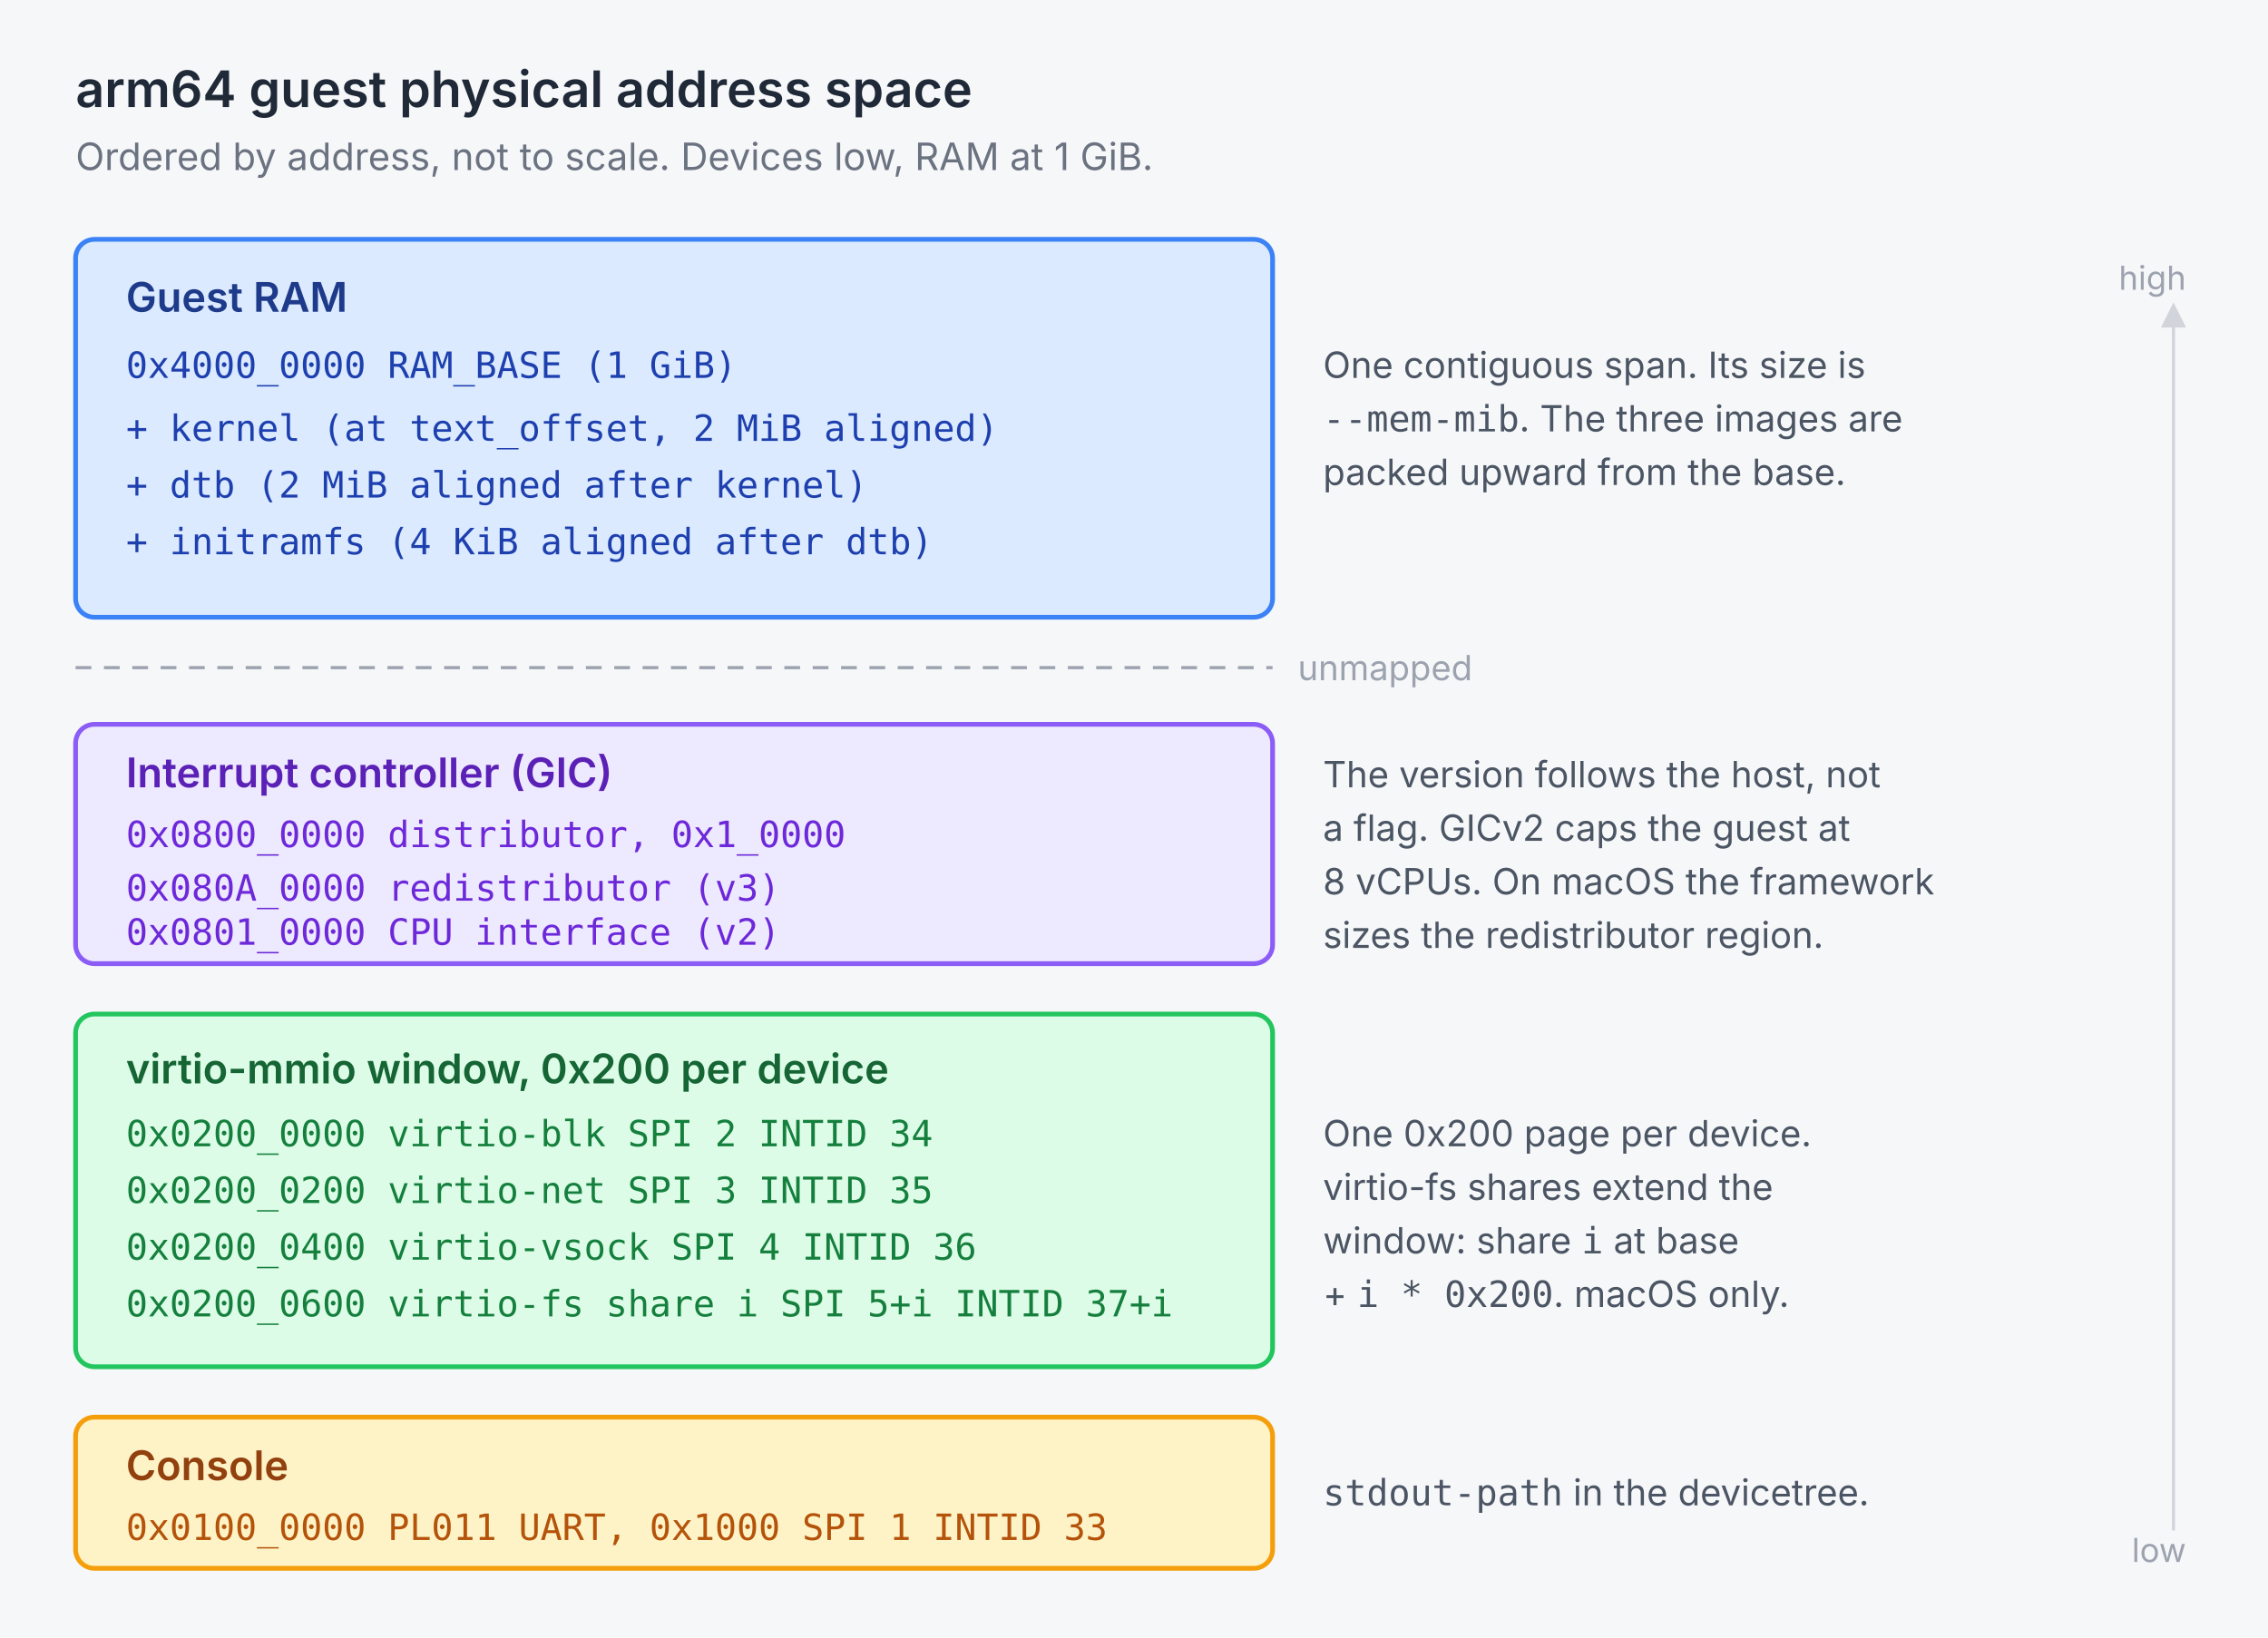
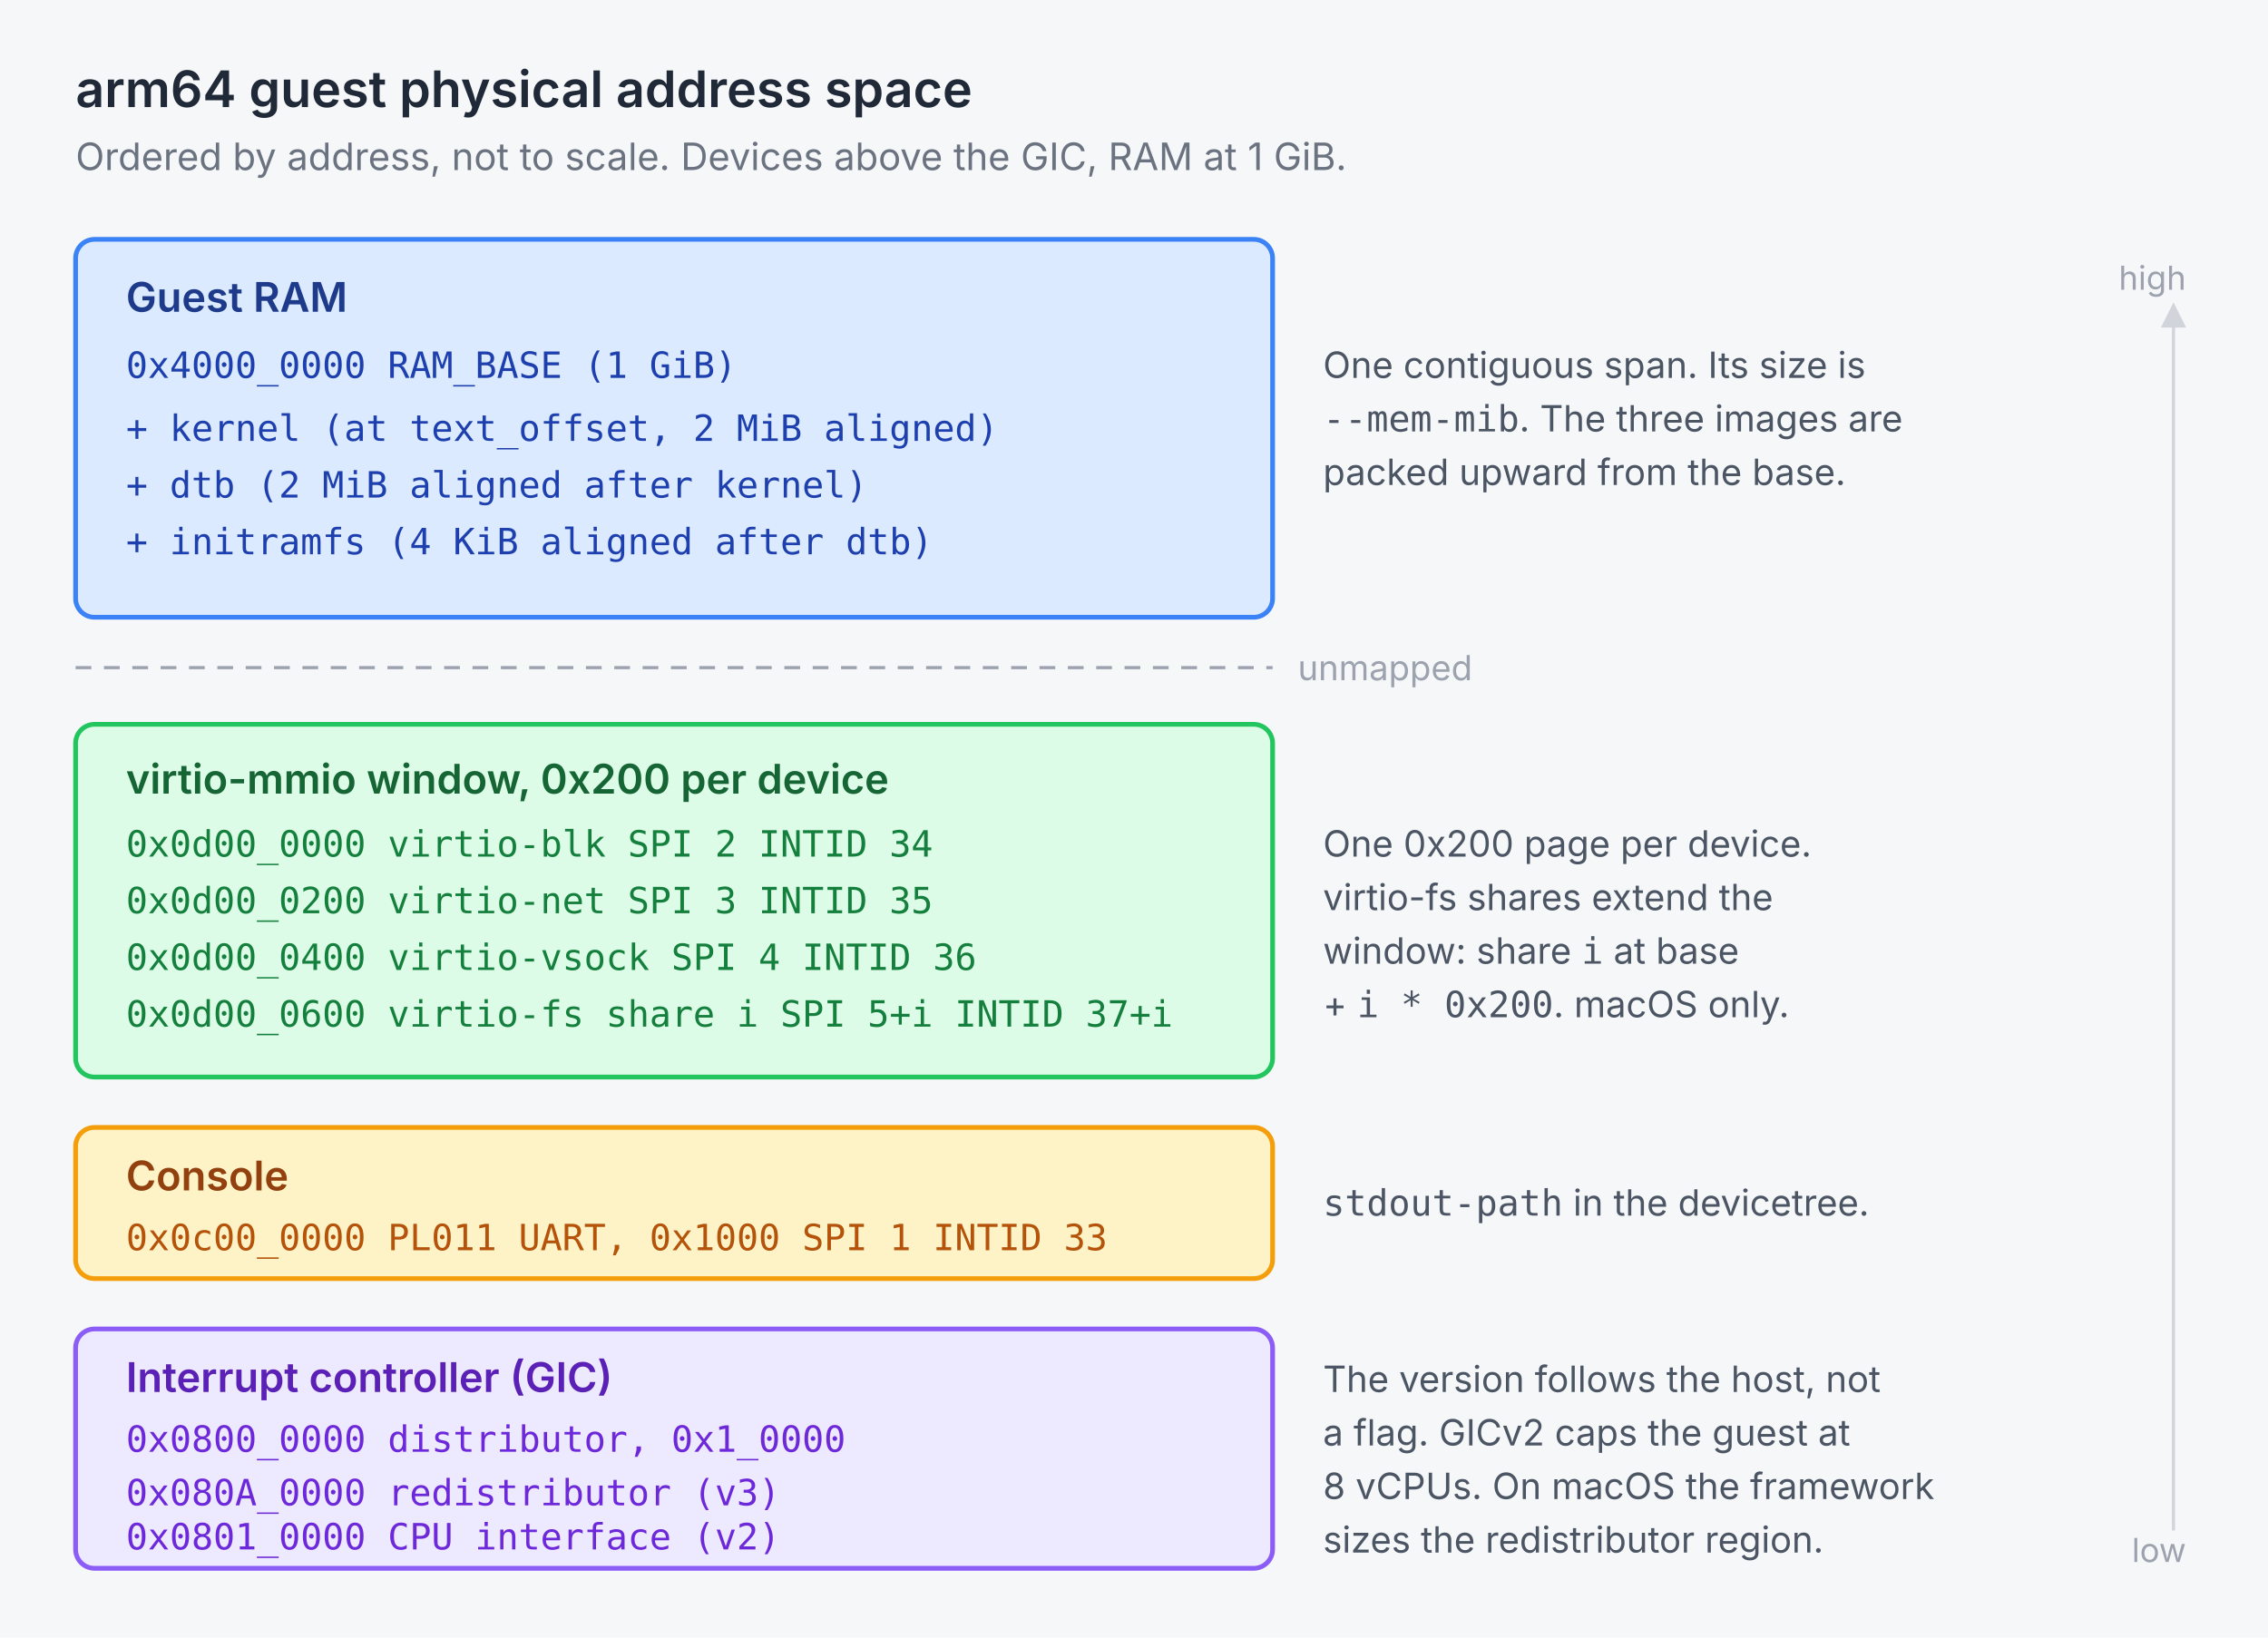
<svg xmlns="http://www.w3.org/2000/svg" viewBox="0 0 720 520" width="720" height="520" role="img" aria-labelledby="t d">
  <rect x="0" y="0" width="720" height="520" fill="#f6f7f9" />
  <text x="24" y="34" font-family="system-ui, -apple-system, Segoe UI, sans-serif" font-size="16" font-weight="600" fill="#1f2937">arm64 guest physical address space</text>
-   <text x="24" y="54" font-family="system-ui, -apple-system, Segoe UI, sans-serif" font-size="12" fill="#6b7280">Ordered by address, not to scale. Devices low, RAM at 1 GiB.</text>
+   <text x="24" y="54" font-family="system-ui, -apple-system, Segoe UI, sans-serif" font-size="12" fill="#6b7280">Ordered by address, not to scale. Devices above the GIC, RAM at 1 GiB.</text>
  <rect x="24" y="76" width="380" height="120" rx="6" fill="#dbeafe" stroke="#3b82f6" stroke-width="1.5" />
  <text x="40" y="99" font-family="system-ui, -apple-system, Segoe UI, sans-serif" font-size="13" font-weight="600" fill="#1e3a8a">Guest RAM</text>
  <text x="40" y="120" font-family="ui-monospace, SFMono-Regular, Menlo, monospace" font-size="11.5" fill="#1e40af">0x4000_0000  RAM_BASE (1 GiB)</text>
  <text x="40" y="140" font-family="ui-monospace, SFMono-Regular, Menlo, monospace" font-size="11.5" fill="#1e40af">  + kernel   (at text_offset, 2 MiB aligned)</text>
  <text x="40" y="158" font-family="ui-monospace, SFMono-Regular, Menlo, monospace" font-size="11.5" fill="#1e40af">  + dtb      (2 MiB aligned after kernel)</text>
  <text x="40" y="176" font-family="ui-monospace, SFMono-Regular, Menlo, monospace" font-size="11.5" fill="#1e40af">  + initramfs (4 KiB aligned after dtb)</text>
  <text x="420" y="120" font-family="system-ui, -apple-system, Segoe UI, sans-serif" font-size="11.5" fill="#4b5563">One contiguous span. Its size is</text>
  <text x="420" y="137" font-family="system-ui, -apple-system, Segoe UI, sans-serif" font-size="11.5" fill="#4b5563">
    <tspan font-family="ui-monospace, SFMono-Regular, Menlo, monospace">--mem-mib</tspan>. The three images are
  </text>
  <text x="420" y="154" font-family="system-ui, -apple-system, Segoe UI, sans-serif" font-size="11.5" fill="#4b5563">packed upward from the base.</text>
  <line x1="24" y1="212" x2="404" y2="212" stroke="#9ca3af" stroke-width="1" stroke-dasharray="5 4" />
  <text x="412" y="216" font-family="system-ui, -apple-system, Segoe UI, sans-serif" font-size="11" fill="#9ca3af">unmapped</text>
-   <rect x="24" y="230" width="380" height="76" rx="6" fill="#ede9fe" stroke="#8b5cf6" stroke-width="1.5" />
-   <text x="40" y="250" font-family="system-ui, -apple-system, Segoe UI, sans-serif" font-size="13" font-weight="600" fill="#5b21b6">Interrupt controller (GIC)</text>
-   <text x="40" y="269" font-family="ui-monospace, SFMono-Regular, Menlo, monospace" font-size="11.5" fill="#6d28d9">0x0800_0000  distributor, 0x1_0000</text>
-   <text x="40" y="286" font-family="ui-monospace, SFMono-Regular, Menlo, monospace" font-size="11.5" fill="#6d28d9">0x080A_0000  redistributor  (v3)</text>
-   <text x="40" y="300" font-family="ui-monospace, SFMono-Regular, Menlo, monospace" font-size="11.5" fill="#6d28d9">0x0801_0000  CPU interface  (v2)</text>
-   <text x="420" y="250" font-family="system-ui, -apple-system, Segoe UI, sans-serif" font-size="11.5" fill="#4b5563">The version follows the host, not</text>
-   <text x="420" y="267" font-family="system-ui, -apple-system, Segoe UI, sans-serif" font-size="11.5" fill="#4b5563">a flag. GICv2 caps the guest at</text>
-   <text x="420" y="284" font-family="system-ui, -apple-system, Segoe UI, sans-serif" font-size="11.5" fill="#4b5563">8 vCPUs. On macOS the framework</text>
-   <text x="420" y="301" font-family="system-ui, -apple-system, Segoe UI, sans-serif" font-size="11.5" fill="#4b5563">sizes the redistributor region.</text>
-   <rect x="24" y="322" width="380" height="112" rx="6" fill="#dcfce7" stroke="#22c55e" stroke-width="1.5" />
-   <text x="40" y="344" font-family="system-ui, -apple-system, Segoe UI, sans-serif" font-size="13" font-weight="600" fill="#166534">virtio-mmio window, 0x200 per device</text>
-   <text x="40" y="364" font-family="ui-monospace, SFMono-Regular, Menlo, monospace" font-size="11.5" fill="#15803d">0x0200_0000  virtio-blk           SPI 2  INTID 34</text>
-   <text x="40" y="382" font-family="ui-monospace, SFMono-Regular, Menlo, monospace" font-size="11.5" fill="#15803d">0x0200_0200  virtio-net           SPI 3  INTID 35</text>
-   <text x="40" y="400" font-family="ui-monospace, SFMono-Regular, Menlo, monospace" font-size="11.5" fill="#15803d">0x0200_0400  virtio-vsock         SPI 4  INTID 36</text>
-   <text x="40" y="418" font-family="ui-monospace, SFMono-Regular, Menlo, monospace" font-size="11.5" fill="#15803d">0x0200_0600  virtio-fs share i    SPI 5+i INTID 37+i</text>
-   <text x="420" y="364" font-family="system-ui, -apple-system, Segoe UI, sans-serif" font-size="11.5" fill="#4b5563">One 0x200 page per device.</text>
-   <text x="420" y="381" font-family="system-ui, -apple-system, Segoe UI, sans-serif" font-size="11.5" fill="#4b5563">virtio-fs shares extend the</text>
-   <text x="420" y="398" font-family="system-ui, -apple-system, Segoe UI, sans-serif" font-size="11.5" fill="#4b5563">window: share <tspan font-family="ui-monospace, SFMono-Regular, Menlo, monospace">i</tspan> at base</text>
-   <text x="420" y="415" font-family="system-ui, -apple-system, Segoe UI, sans-serif" font-size="11.5" fill="#4b5563">+ <tspan font-family="ui-monospace, SFMono-Regular, Menlo, monospace">i * 0x200</tspan>. macOS only.</text>
-   <rect x="24" y="450" width="380" height="48" rx="6" fill="#fef3c7" stroke="#f59e0b" stroke-width="1.5" />
-   <text x="40" y="470" font-family="system-ui, -apple-system, Segoe UI, sans-serif" font-size="13" font-weight="600" fill="#92400e">Console</text>
-   <text x="40" y="489" font-family="ui-monospace, SFMono-Regular, Menlo, monospace" font-size="11.5" fill="#b45309">0x0100_0000  PL011 UART, 0x1000   SPI 1  INTID 33</text>
-   <text x="420" y="478" font-family="system-ui, -apple-system, Segoe UI, sans-serif" font-size="11.5" fill="#4b5563">
+   <rect x="24" y="422" width="380" height="76" rx="6" fill="#ede9fe" stroke="#8b5cf6" stroke-width="1.5" />
+   <text x="40" y="442" font-family="system-ui, -apple-system, Segoe UI, sans-serif" font-size="13" font-weight="600" fill="#5b21b6">Interrupt controller (GIC)</text>
+   <text x="40" y="461" font-family="ui-monospace, SFMono-Regular, Menlo, monospace" font-size="11.5" fill="#6d28d9">0x0800_0000  distributor, 0x1_0000</text>
+   <text x="40" y="478" font-family="ui-monospace, SFMono-Regular, Menlo, monospace" font-size="11.5" fill="#6d28d9">0x080A_0000  redistributor  (v3)</text>
+   <text x="40" y="492" font-family="ui-monospace, SFMono-Regular, Menlo, monospace" font-size="11.5" fill="#6d28d9">0x0801_0000  CPU interface  (v2)</text>
+   <text x="420" y="442" font-family="system-ui, -apple-system, Segoe UI, sans-serif" font-size="11.5" fill="#4b5563">The version follows the host, not</text>
+   <text x="420" y="459" font-family="system-ui, -apple-system, Segoe UI, sans-serif" font-size="11.5" fill="#4b5563">a flag. GICv2 caps the guest at</text>
+   <text x="420" y="476" font-family="system-ui, -apple-system, Segoe UI, sans-serif" font-size="11.5" fill="#4b5563">8 vCPUs. On macOS the framework</text>
+   <text x="420" y="493" font-family="system-ui, -apple-system, Segoe UI, sans-serif" font-size="11.5" fill="#4b5563">sizes the redistributor region.</text>
+   <rect x="24" y="230" width="380" height="112" rx="6" fill="#dcfce7" stroke="#22c55e" stroke-width="1.5" />
+   <text x="40" y="252" font-family="system-ui, -apple-system, Segoe UI, sans-serif" font-size="13" font-weight="600" fill="#166534">virtio-mmio window, 0x200 per device</text>
+   <text x="40" y="272" font-family="ui-monospace, SFMono-Regular, Menlo, monospace" font-size="11.5" fill="#15803d">0x0d00_0000  virtio-blk           SPI 2  INTID 34</text>
+   <text x="40" y="290" font-family="ui-monospace, SFMono-Regular, Menlo, monospace" font-size="11.5" fill="#15803d">0x0d00_0200  virtio-net           SPI 3  INTID 35</text>
+   <text x="40" y="308" font-family="ui-monospace, SFMono-Regular, Menlo, monospace" font-size="11.5" fill="#15803d">0x0d00_0400  virtio-vsock         SPI 4  INTID 36</text>
+   <text x="40" y="326" font-family="ui-monospace, SFMono-Regular, Menlo, monospace" font-size="11.5" fill="#15803d">0x0d00_0600  virtio-fs share i    SPI 5+i INTID 37+i</text>
+   <text x="420" y="272" font-family="system-ui, -apple-system, Segoe UI, sans-serif" font-size="11.5" fill="#4b5563">One 0x200 page per device.</text>
+   <text x="420" y="289" font-family="system-ui, -apple-system, Segoe UI, sans-serif" font-size="11.5" fill="#4b5563">virtio-fs shares extend the</text>
+   <text x="420" y="306" font-family="system-ui, -apple-system, Segoe UI, sans-serif" font-size="11.5" fill="#4b5563">window: share <tspan font-family="ui-monospace, SFMono-Regular, Menlo, monospace">i</tspan> at base</text>
+   <text x="420" y="323" font-family="system-ui, -apple-system, Segoe UI, sans-serif" font-size="11.5" fill="#4b5563">+ <tspan font-family="ui-monospace, SFMono-Regular, Menlo, monospace">i * 0x200</tspan>. macOS only.</text>
+   <rect x="24" y="358" width="380" height="48" rx="6" fill="#fef3c7" stroke="#f59e0b" stroke-width="1.5" />
+   <text x="40" y="378" font-family="system-ui, -apple-system, Segoe UI, sans-serif" font-size="13" font-weight="600" fill="#92400e">Console</text>
+   <text x="40" y="397" font-family="ui-monospace, SFMono-Regular, Menlo, monospace" font-size="11.5" fill="#b45309">0x0c00_0000  PL011 UART, 0x1000   SPI 1  INTID 33</text>
+   <text x="420" y="386" font-family="system-ui, -apple-system, Segoe UI, sans-serif" font-size="11.5" fill="#4b5563">
    <tspan font-family="ui-monospace, SFMono-Regular, Menlo, monospace">stdout-path</tspan> in the devicetree.
  </text>
  <text x="694" y="92" text-anchor="end" font-family="system-ui, -apple-system, Segoe UI, sans-serif" font-size="10.5" fill="#9ca3af">high</text>
  <text x="694" y="496" text-anchor="end" font-family="system-ui, -apple-system, Segoe UI, sans-serif" font-size="10.5" fill="#9ca3af">low</text>
  <line x1="690" y1="100" x2="690" y2="486" stroke="#d1d5db" stroke-width="1" />
  <polygon points="690,96 686,104 694,104" fill="#d1d5db" />
</svg>
